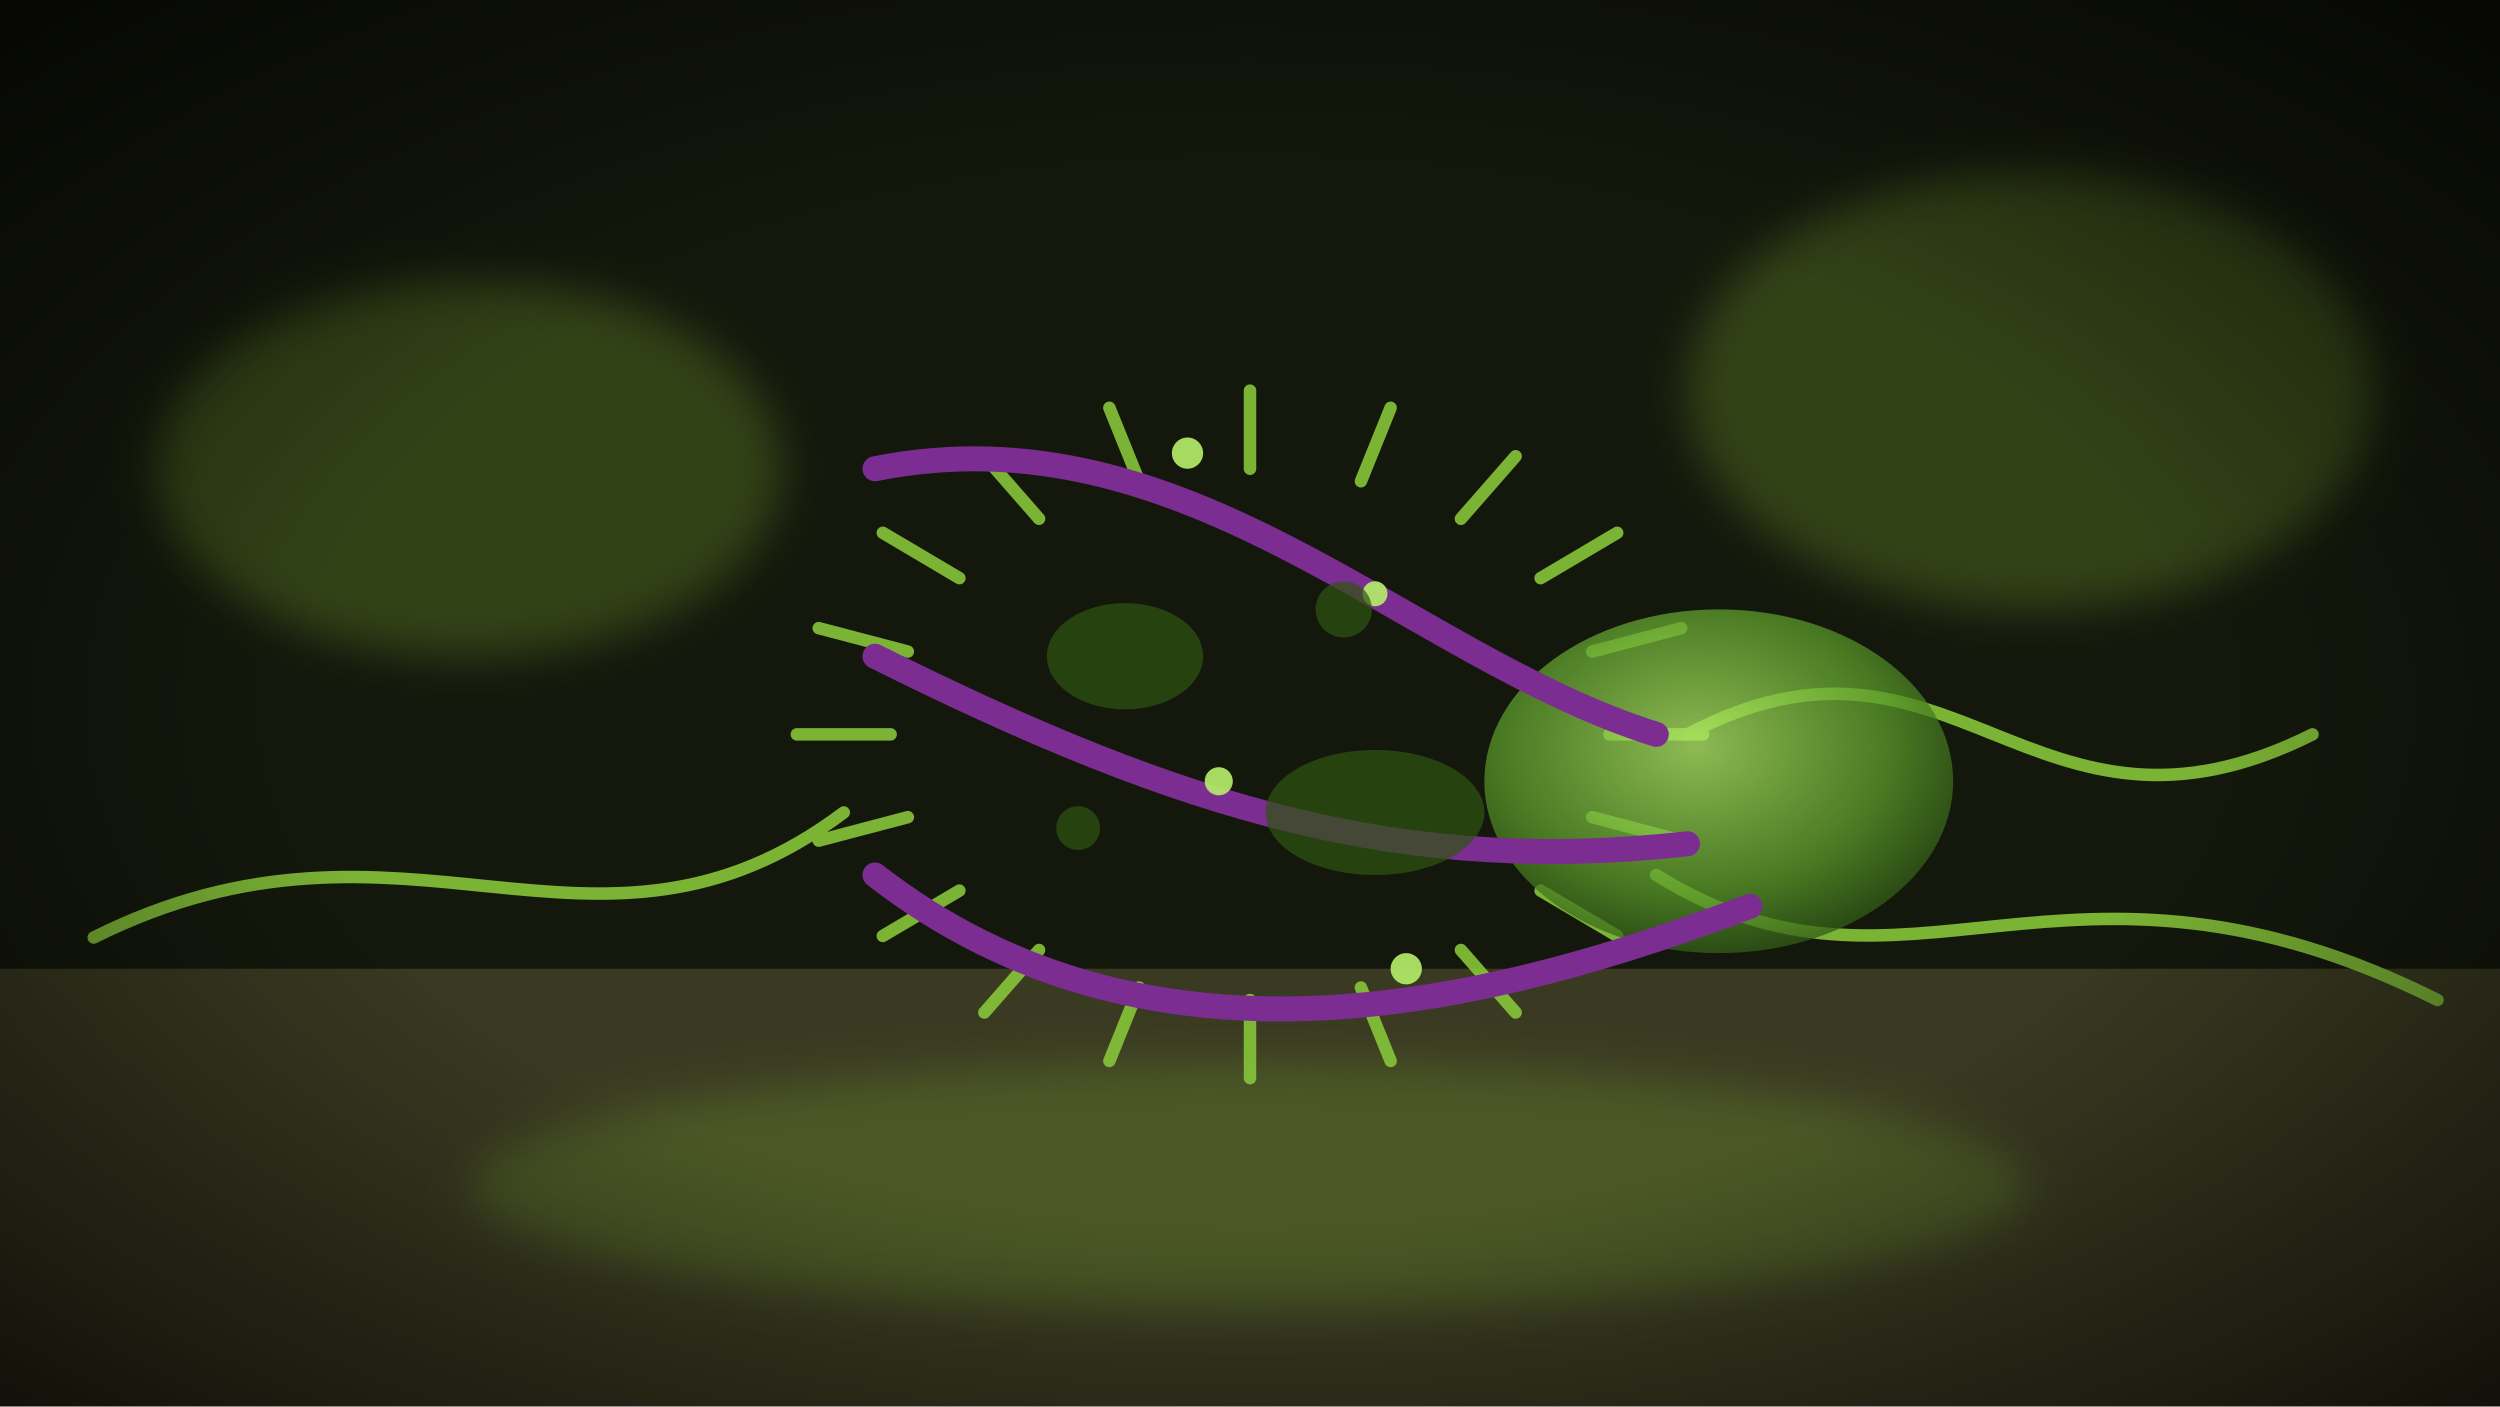
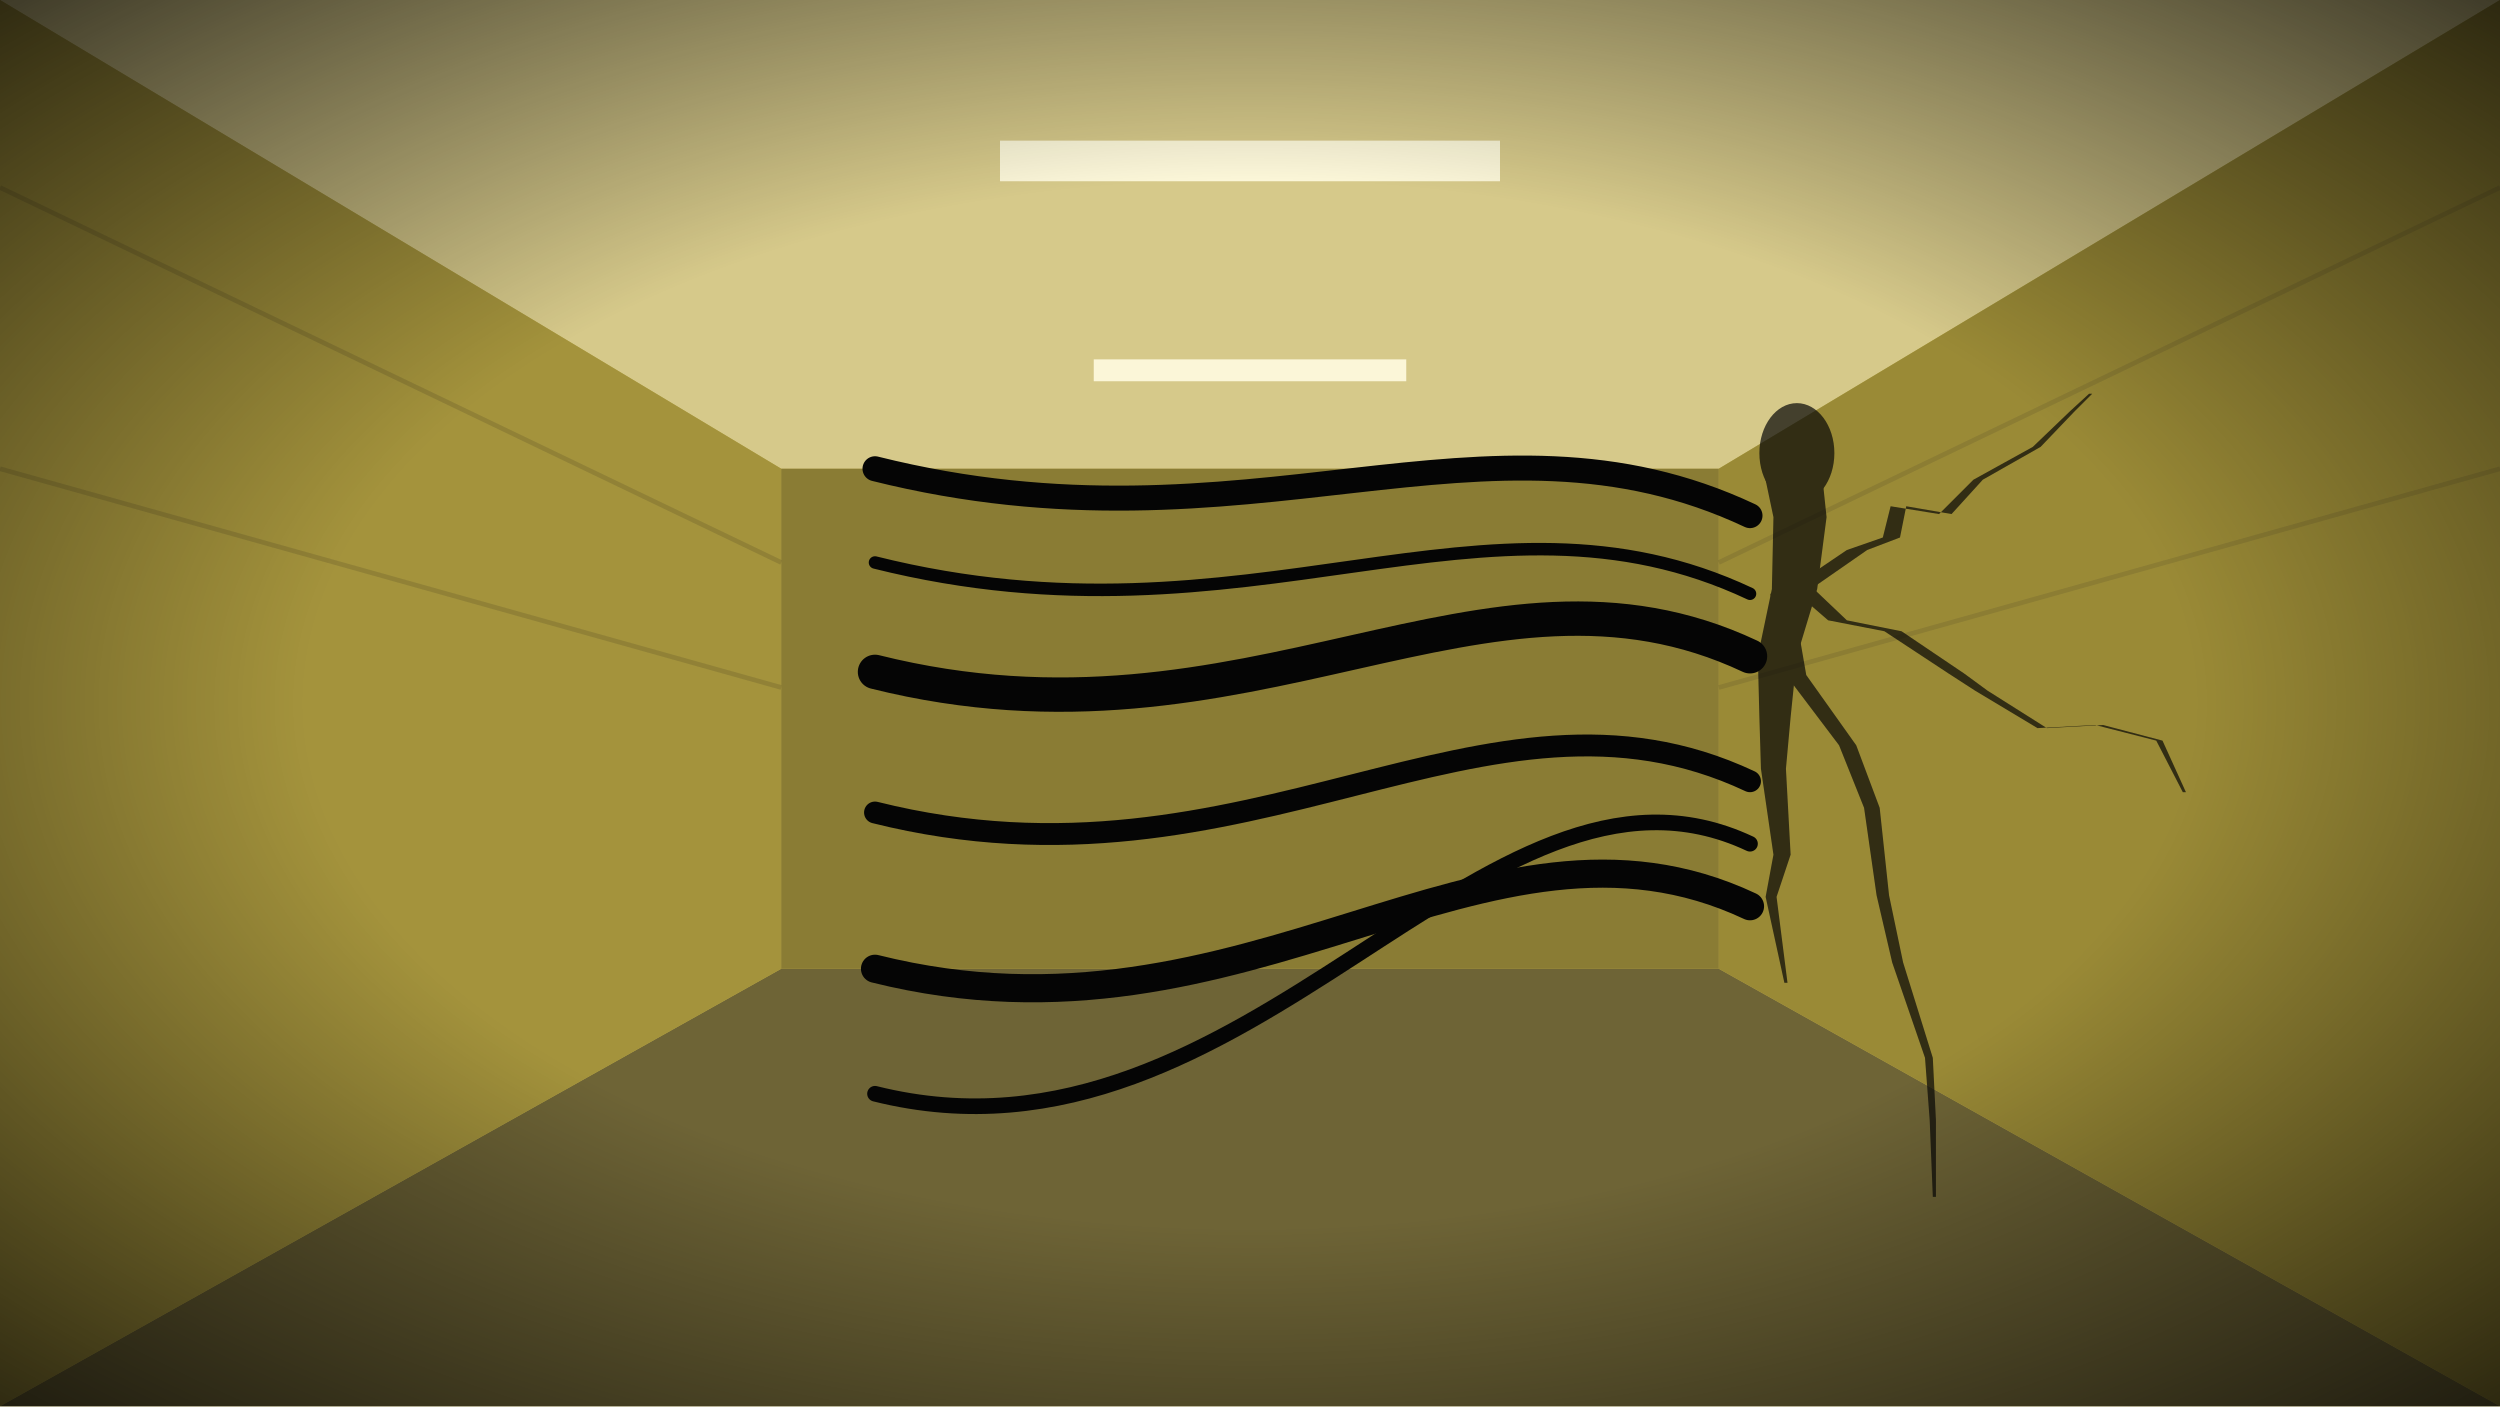
<svg xmlns="http://www.w3.org/2000/svg" viewBox="0 0 1600 900">
  <defs>
-     <radialGradient id="slime" cx=".45" cy=".4" r=".7">
-       <stop offset="0" stop-color="#b6f06a" />
-       <stop offset=".6" stop-color="#5a9a2a" />
-       <stop offset="1" stop-color="#1f3d0e" />
-     </radialGradient>
    <radialGradient id="vign" cx=".5" cy=".5" r=".75">
      <stop offset=".5" stop-color="#000" stop-opacity="0" />
      <stop offset="1" stop-color="#000" stop-opacity=".8" />
    </radialGradient>
-     <filter id="blur">
-       <feGaussianBlur stdDeviation="14" />
-     </filter>
  </defs>
-   <rect width="1600" height="900" fill="#14180c" />
-   <polygon points="0,620 1600,620 1600,900 0,900" fill="#3a3a22" />
-   <g fill="#6b8f2a" opacity=".35" filter="url(#blur)">
-     <ellipse cx="300" cy="300" rx="200" ry="120" />
-     <ellipse cx="1300" cy="250" rx="220" ry="140" />
-     <ellipse cx="800" cy="760" rx="500" ry="80" />
+   <rect width="1600" height="900" fill="#b8a64a" />
+   <polygon points="0,0 1600,0 1100,300 500,300" fill="#d6c98a" />
+   <polygon points="0,900 1600,900 1100,620 500,620" fill="#6e6436" />
+   <polygon points="0,0 500,300 500,620 0,900" fill="#a4933c" />
+   <polygon points="1600,0 1100,300 1100,620 1600,900" fill="#9a8a36" />
+   <rect x="500" y="300" width="600" height="320" fill="#8a7c34" />
+   <g fill="#fffbe0" opacity=".9">
+     <rect x="640" y="90" width="320" height="26" />
+     <rect x="700" y="230" width="200" height="14" />
  </g>
-   <g stroke="#86c43a" stroke-width="8" stroke-linecap="round" fill="none" opacity=".9">
-     <line x1="1030" y1="470" x2="1090" y2="470" />
-     <line x1="1019" y1="523" x2="1076" y2="538" />
-     <line x1="986" y1="570" x2="1035" y2="599" />
-     <line x1="935" y1="608" x2="970" y2="648" />
-     <line x1="871" y1="632" x2="890" y2="679" />
-     <line x1="800" y1="640" x2="800" y2="690" />
-     <line x1="729" y1="632" x2="710" y2="679" />
-     <line x1="665" y1="608" x2="630" y2="648" />
-     <line x1="614" y1="570" x2="565" y2="599" />
-     <line x1="581" y1="523" x2="524" y2="538" />
-     <line x1="570" y1="470" x2="510" y2="470" />
-     <line x1="581" y1="417" x2="524" y2="402" />
-     <line x1="614" y1="370" x2="565" y2="341" />
-     <line x1="665" y1="332" x2="630" y2="292" />
-     <line x1="729" y1="308" x2="710" y2="261" />
-     <line x1="800" y1="300" x2="800" y2="250" />
-     <line x1="871" y1="308" x2="890" y2="261" />
-     <line x1="935" y1="332" x2="970" y2="292" />
-     <line x1="986" y1="370" x2="1035" y2="341" />
-     <line x1="1019" y1="417" x2="1076" y2="402" />
-     <path d="M1080 470 C1250 380 1300 560 1480 470" />
-     <path d="M1060 560 C1220 660 1320 520 1560 640" />
-     <path d="M540 520 C380 640 260 500 60 600" />
+   <g stroke="#7d7030" stroke-width="3" opacity=".5">
+     <path d="M0 120 L500 360 M0 300 L500 440 M1600 120 L1100 360 M1600 300 L1100 440" />
  </g>
-   <ellipse cx="1100" cy="500" rx="150" ry="110" fill="url(#slime)" opacity=".75" />
-   <g stroke="#7c2d92" stroke-width="16" stroke-linecap="round" fill="none">
-     <path d="M560 300 C760 260 900 420 1060 470" />
-     <path d="M560 420 C760 520 900 560 1080 540" />
-     <path d="M560 560 C740 700 960 640 1120 580" />
+   <g fill="#050505" opacity=".7">
+     <polygon points="1127,293 1135,331 1134,377 1125,420 1126,459 1127,492 1135,547 1130,574 1142,629 1144,629 1137,574 1146,547 1143,492 1146,459 1150,420 1163,377 1169,331 1165,293" />
+     <ellipse cx="1150" cy="290" rx="24" ry="32" />
+     <polygon points="1145,377 1182,352 1205,344 1210,324 1241,329 1263,307 1301,286 1325,263 1337,252 1339,252 1328,263 1306,286 1269,307 1249,329 1220,324 1216,344 1195,352 1159,377" />
+     <polygon points="1148,378 1170,397 1206,404 1247,431 1264,442 1304,466 1341,464 1380,474 1397,507 1399,507 1384,474 1346,464 1310,466 1272,442 1257,431 1217,404 1182,397 1162,378" />
+     <polygon points="1133,380 1143,432 1177,477 1193,517 1201,573 1211,616 1232,677 1235,717 1237,766 1239,766 1239,717 1237,677 1218,616 1209,573 1203,517 1188,477 1156,432 1147,380" />
  </g>
-   <g fill="#b6f06a" opacity=".9">
-     <circle cx="760" cy="290" r="10" />
-     <circle cx="880" cy="380" r="8" />
-     <circle cx="780" cy="500" r="9" />
-     <circle cx="900" cy="620" r="10" />
-   </g>
-   <g fill="#2d5410" opacity=".7">
-     <ellipse cx="720" cy="420" rx="50" ry="34" />
-     <ellipse cx="880" cy="520" rx="70" ry="40" />
-     <circle cx="860" cy="390" r="18" />
-     <circle cx="690" cy="530" r="14" />
-   </g>
+   <path d="M1120 330 C 950 250 800 360 560 300" stroke="#050505" stroke-width="16" fill="none" stroke-linecap="round" />
+   <path d="M1120 420 C 950 340 800 490 560 430" stroke="#050505" stroke-width="22" fill="none" stroke-linecap="round" />
+   <path d="M1120 500 C 950 420 800 580 560 520" stroke="#050505" stroke-width="14" fill="none" stroke-linecap="round" />
+   <path d="M1120 580 C 950 500 800 680 560 620" stroke="#050505" stroke-width="18" fill="none" stroke-linecap="round" />
+   <path d="M1120 380 C 950 300 800 420 560 360" stroke="#050505" stroke-width="8" fill="none" stroke-linecap="round" />
+   <path d="M1120 540 C 950 460 800 760 560 700" stroke="#050505" stroke-width="10" fill="none" stroke-linecap="round" />
  <rect width="1600" height="900" fill="url(#vign)" />
</svg>
